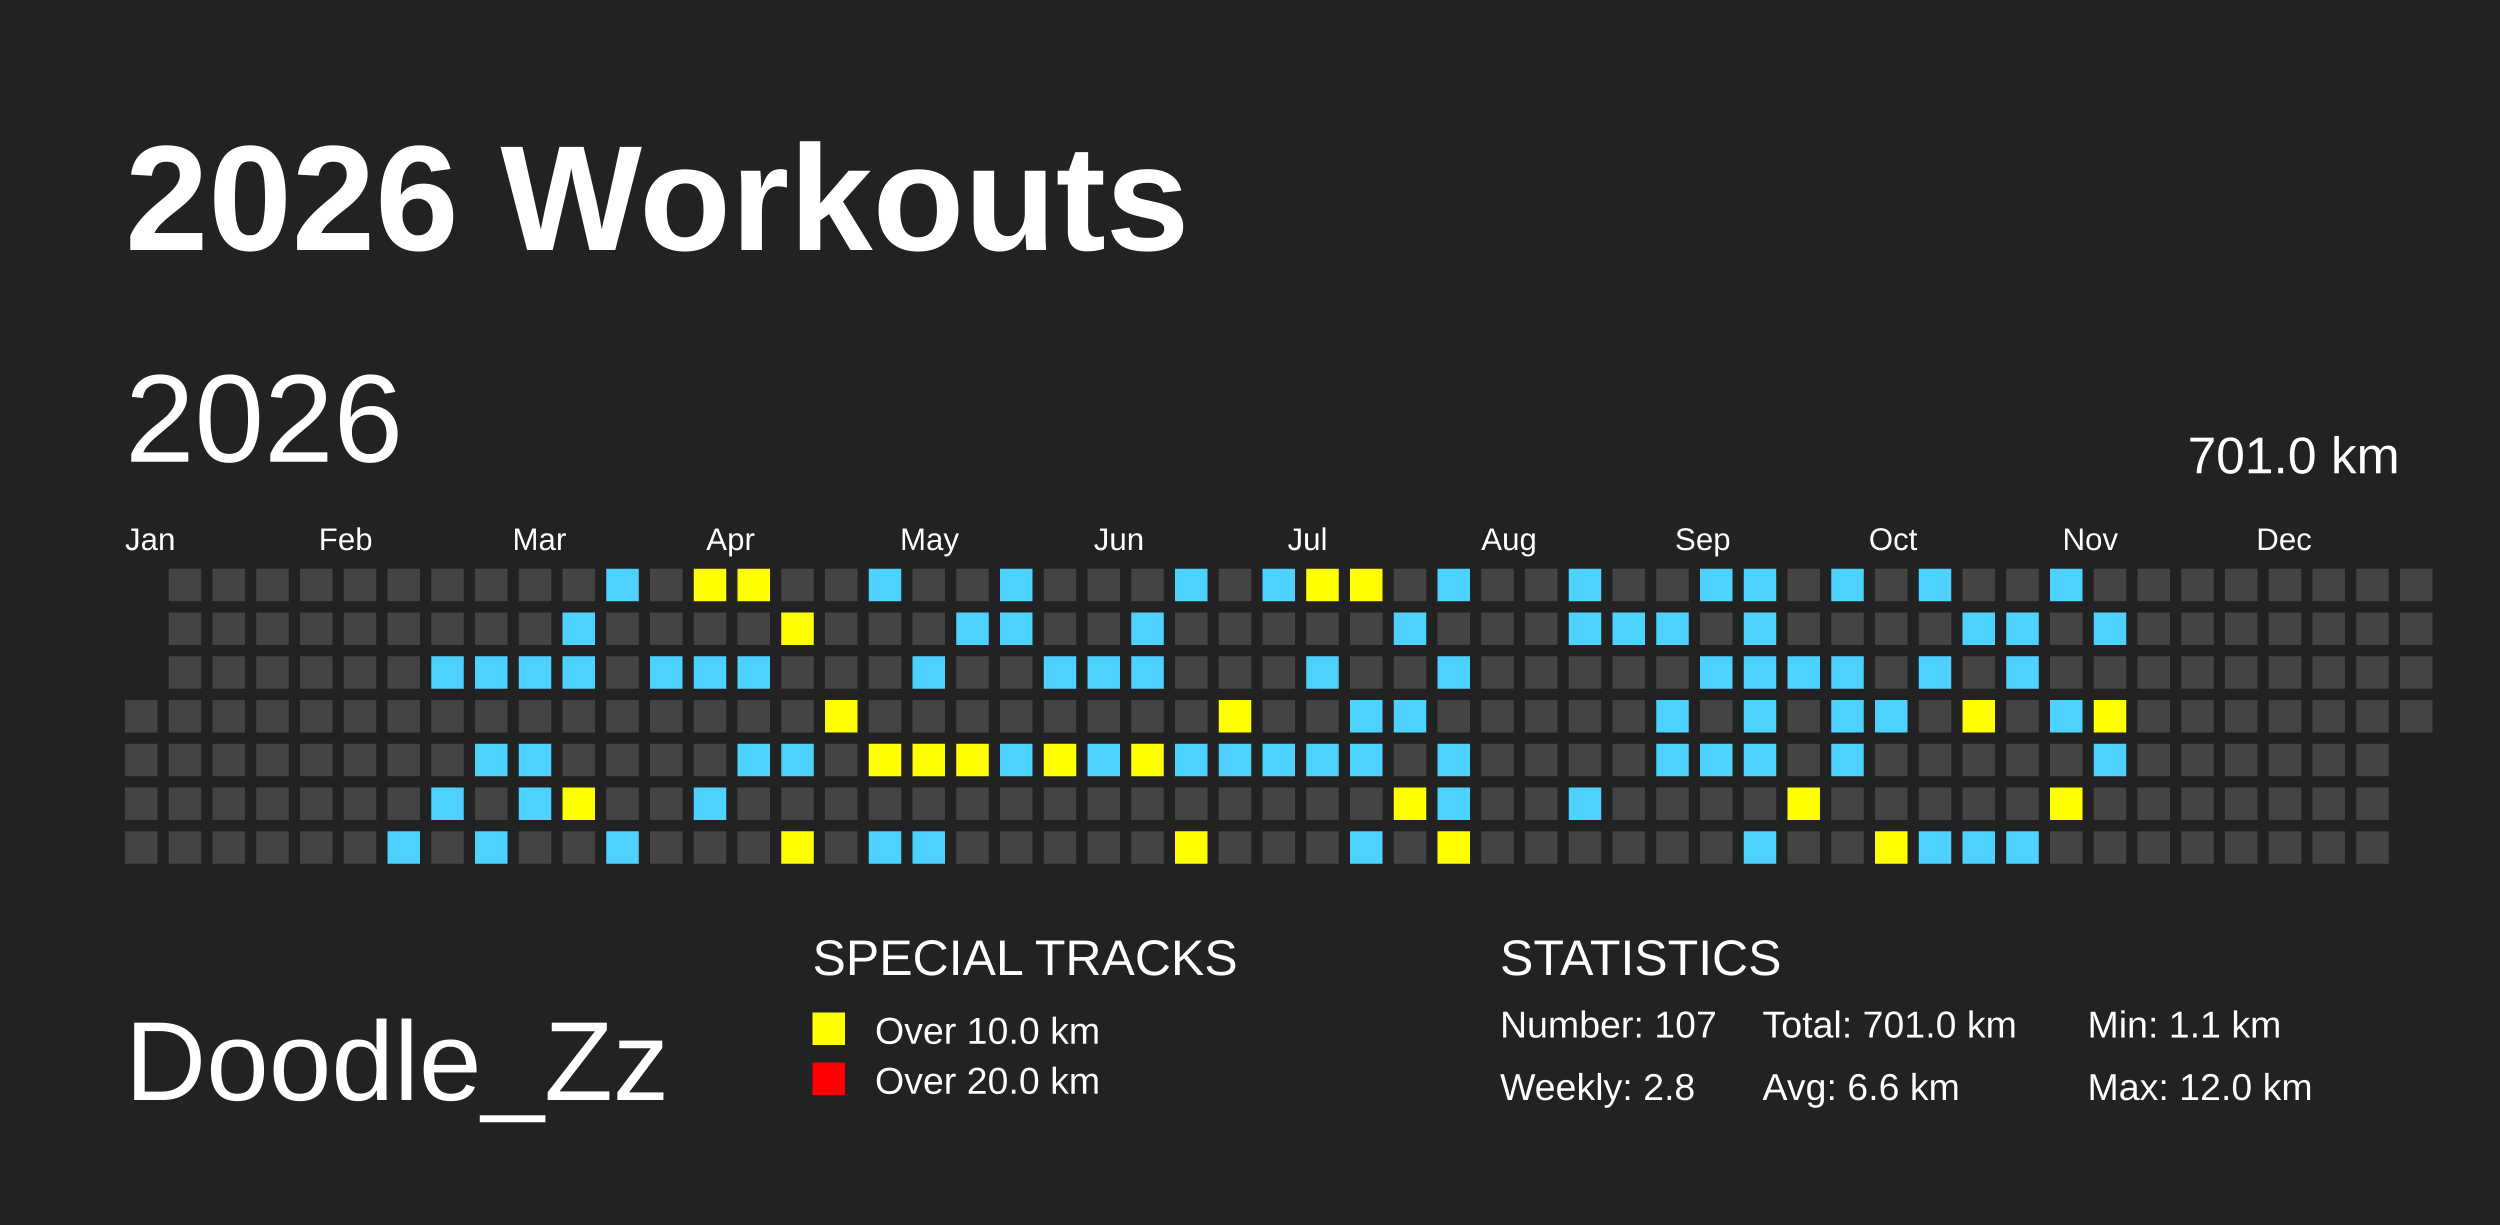
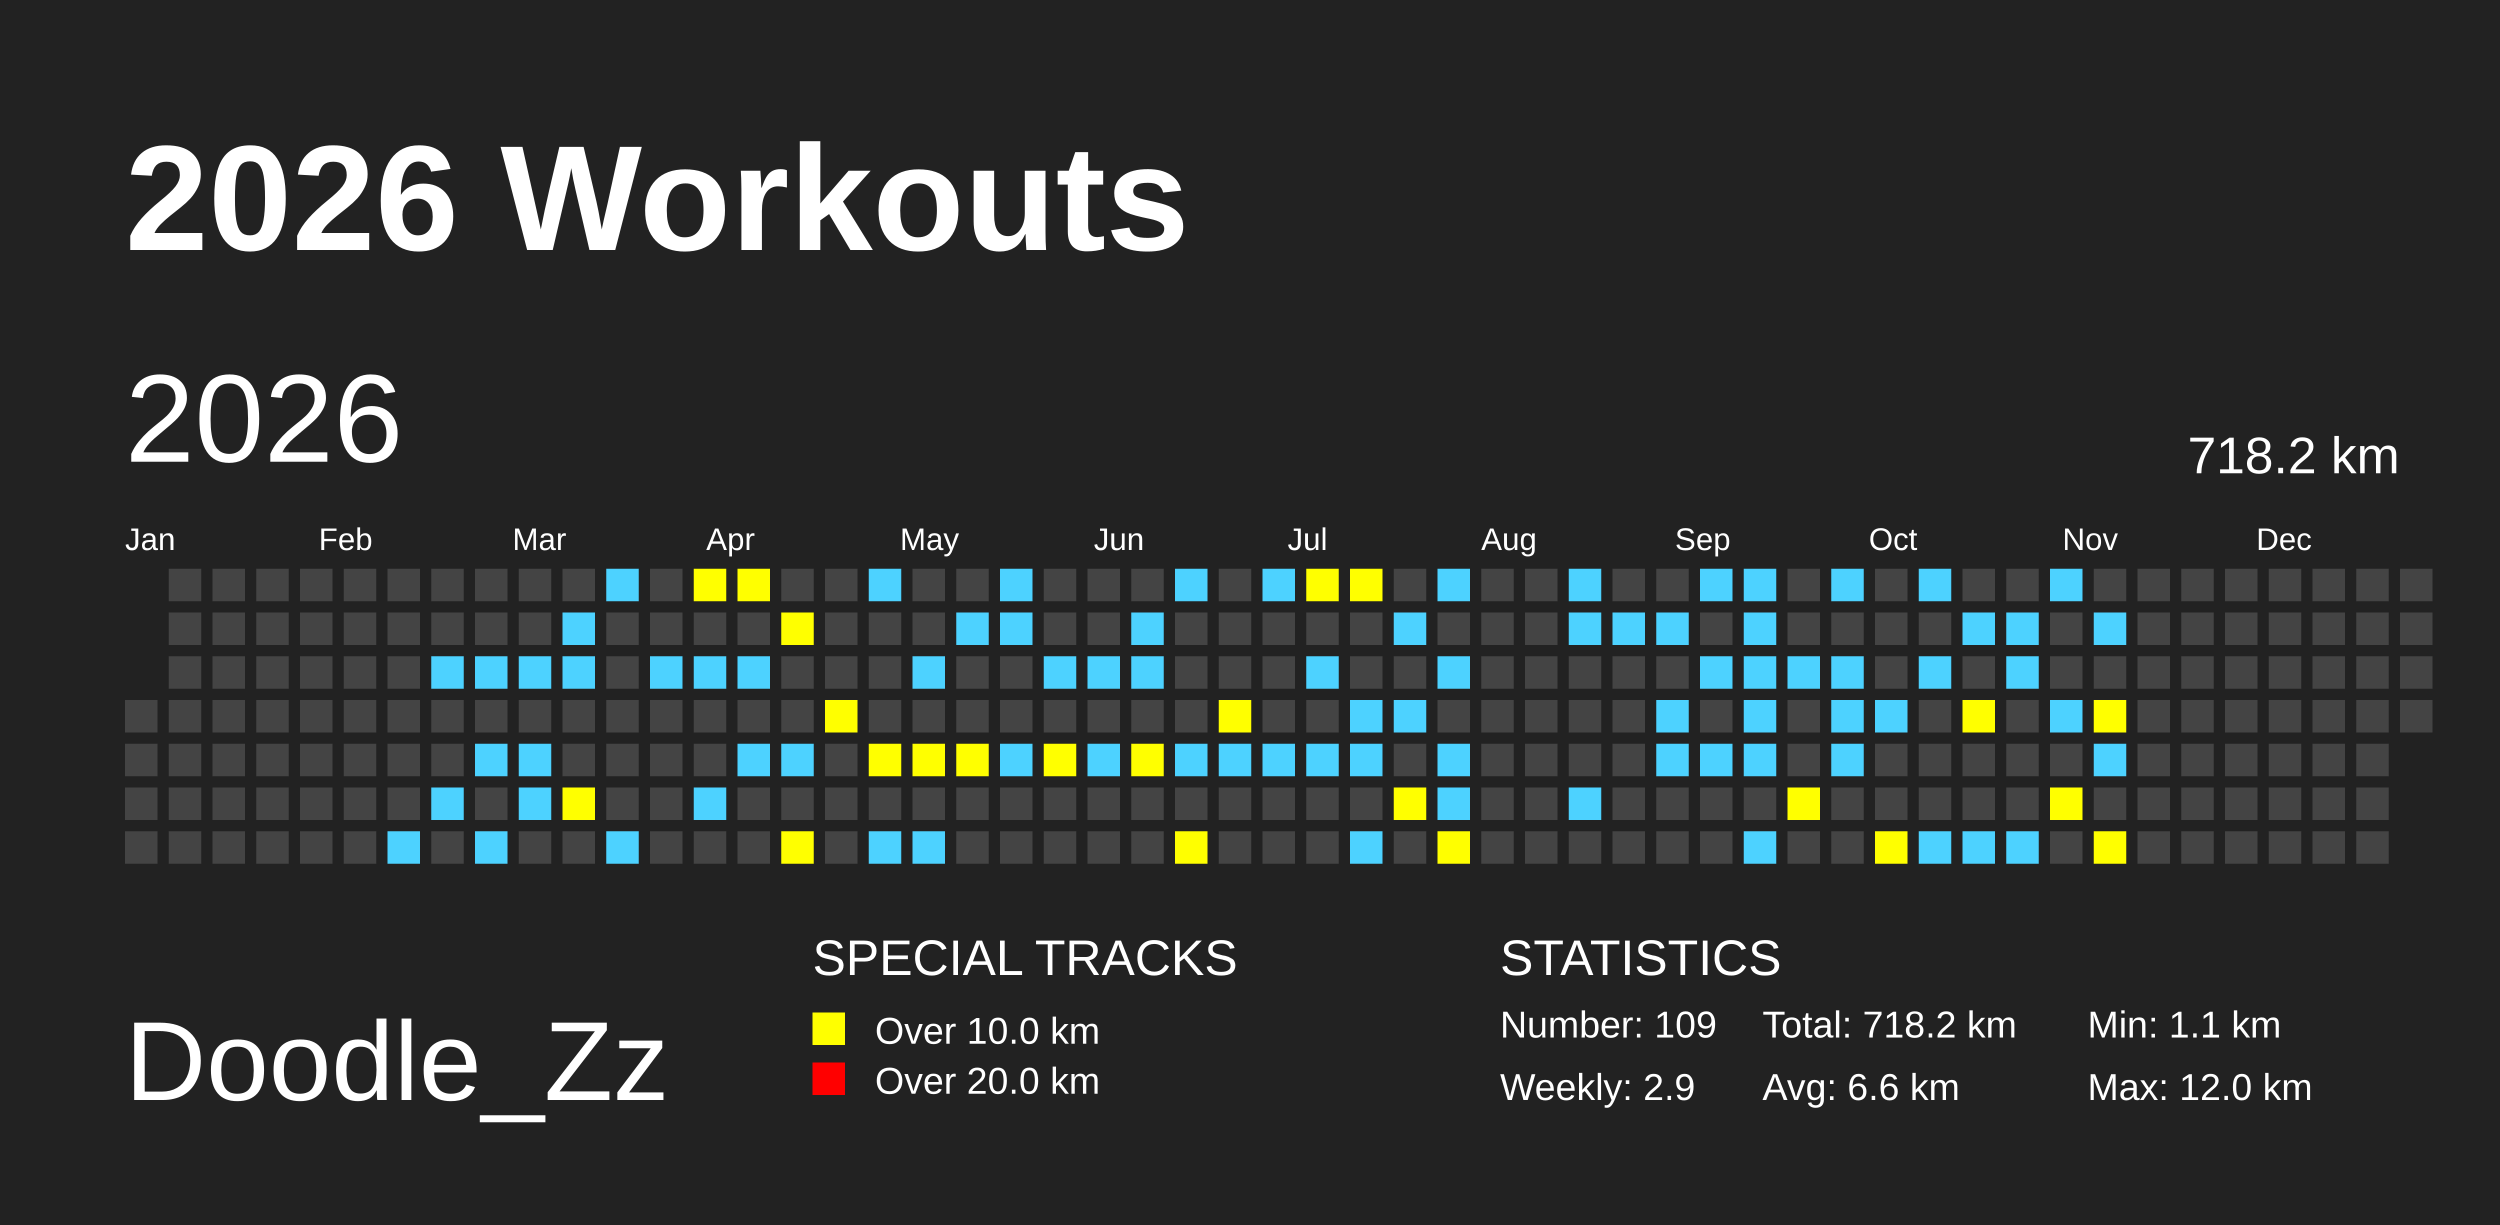
<svg xmlns="http://www.w3.org/2000/svg" baseProfile="full" height="98mm" version="1.1" viewBox="0,0,200,98" width="200mm">
  <defs>
    <pattern height="2" id="indoor-stripe" patternUnits="userSpaceOnUse" width="2">
      <line stroke="white" stroke-opacity="0.45" stroke-width="0.5" x1="0" x2="2" y1="2" y2="0" />
    </pattern>
  </defs>
  <rect fill="#222222" height="98" width="200" x="0" y="0" />
  <text fill="#FFFFFF" style="font-size:12px; font-family:Arial; font-weight:bold;" x="10" y="20">2026 Workouts</text>
  <text fill="#FFFFFF" style="font-size:9px; font-family:Arial" x="10" y="88">Doodle_Zz</text>
  <text fill="#FFFFFF" style="font-size:4px; font-family:Arial" x="65" y="78">SPECIAL TRACKS</text>
  <rect fill="yellow" height="2.6" width="2.6" x="65" y="81" />
  <text fill="#FFFFFF" style="font-size:3px; font-family:Arial" x="70" y="83.5">Over 10.0 km</text>
  <rect fill="red" height="2.6" width="2.6" x="65" y="85" />
  <text fill="#FFFFFF" style="font-size:3px; font-family:Arial" x="70" y="87.5">Over 20.0 km</text>
  <text fill="#FFFFFF" style="font-size:4px; font-family:Arial" x="120" y="78">STATISTICS</text>
-   <text fill="#FFFFFF" style="font-size:3px; font-family:Arial" x="120" y="83">Number: 107</text>
-   <text fill="#FFFFFF" style="font-size:3px; font-family:Arial" x="120" y="88">Weekly: 2.8</text>
-   <text fill="#FFFFFF" style="font-size:3px; font-family:Arial" x="141" y="83">Total: 701.0 km</text>
+   <text fill="#FFFFFF" style="font-size:3px; font-family:Arial" x="120" y="83">Number: 109</text>
+   <text fill="#FFFFFF" style="font-size:3px; font-family:Arial" x="120" y="88">Weekly: 2.9</text>
+   <text fill="#FFFFFF" style="font-size:3px; font-family:Arial" x="141" y="83">Total: 718.2 km</text>
  <text fill="#FFFFFF" style="font-size:3px; font-family:Arial" x="141" y="88">Avg: 6.6 km</text>
  <text fill="#FFFFFF" style="font-size:3px; font-family:Arial" x="167" y="83">Min: 1.1 km</text>
  <text fill="#FFFFFF" style="font-size:3px; font-family:Arial" x="167" y="88">Max: 12.0 km</text>
  <text dominant-baseline="hanging" fill="#FFFFFF" style="font-size:10.0px; font-family:Arial;" x="10" y="30">2026</text>
-   <text dominant-baseline="hanging" fill="#FFFFFF" style="font-size:4.125px; font-family:Arial;" x="175" y="35">701.0 km</text>
+   <text dominant-baseline="hanging" fill="#FFFFFF" style="font-size:4.125px; font-family:Arial;" x="175" y="35">718.2 km</text>
  <text fill="#FFFFFF" style="font-size:2.5px; font-family:Arial" x="10.0" y="44">Jan</text>
  <text fill="#FFFFFF" style="font-size:2.5px; font-family:Arial" x="25.5" y="44">Feb</text>
  <text fill="#FFFFFF" style="font-size:2.5px; font-family:Arial" x="41.0" y="44">Mar</text>
  <text fill="#FFFFFF" style="font-size:2.5px; font-family:Arial" x="56.5" y="44">Apr</text>
  <text fill="#FFFFFF" style="font-size:2.5px; font-family:Arial" x="72.0" y="44">May</text>
  <text fill="#FFFFFF" style="font-size:2.5px; font-family:Arial" x="87.5" y="44">Jun</text>
  <text fill="#FFFFFF" style="font-size:2.5px; font-family:Arial" x="103.0" y="44">Jul</text>
  <text fill="#FFFFFF" style="font-size:2.5px; font-family:Arial" x="118.5" y="44">Aug</text>
  <text fill="#FFFFFF" style="font-size:2.5px; font-family:Arial" x="134.0" y="44">Sep</text>
  <text fill="#FFFFFF" style="font-size:2.5px; font-family:Arial" x="149.5" y="44">Oct</text>
  <text fill="#FFFFFF" style="font-size:2.5px; font-family:Arial" x="165.0" y="44">Nov</text>
  <text fill="#FFFFFF" style="font-size:2.5px; font-family:Arial" x="180.5" y="44">Dec</text>
  <rect fill="#444444" height="2.6" width="2.6" x="10.0" y="56.0" />
  <rect fill="#444444" height="2.6" width="2.6" x="10.0" y="59.5" />
  <rect fill="#444444" height="2.6" width="2.6" x="10.0" y="63.0" />
  <rect fill="#444444" height="2.6" width="2.6" x="10.0" y="66.5" />
  <rect fill="#444444" height="2.6" width="2.6" x="13.5" y="45.5" />
  <rect fill="#444444" height="2.6" width="2.6" x="13.5" y="49.0" />
  <rect fill="#444444" height="2.6" width="2.6" x="13.5" y="52.5" />
  <rect fill="#444444" height="2.6" width="2.6" x="13.5" y="56.0" />
  <rect fill="#444444" height="2.6" width="2.6" x="13.5" y="59.5" />
  <rect fill="#444444" height="2.6" width="2.6" x="13.5" y="63.0" />
  <rect fill="#444444" height="2.6" width="2.6" x="13.5" y="66.5" />
  <rect fill="#444444" height="2.6" width="2.6" x="17.0" y="45.5" />
  <rect fill="#444444" height="2.6" width="2.6" x="17.0" y="49.0" />
  <rect fill="#444444" height="2.6" width="2.6" x="17.0" y="52.5" />
  <rect fill="#444444" height="2.6" width="2.6" x="17.0" y="56.0" />
  <rect fill="#444444" height="2.6" width="2.6" x="17.0" y="59.5" />
  <rect fill="#444444" height="2.6" width="2.6" x="17.0" y="63.0" />
  <rect fill="#444444" height="2.6" width="2.6" x="17.0" y="66.5" />
  <rect fill="#444444" height="2.6" width="2.6" x="20.5" y="45.5" />
  <rect fill="#444444" height="2.6" width="2.6" x="20.5" y="49.0" />
  <rect fill="#444444" height="2.6" width="2.6" x="20.5" y="52.5" />
  <rect fill="#444444" height="2.6" width="2.6" x="20.5" y="56.0" />
  <rect fill="#444444" height="2.6" width="2.6" x="20.5" y="59.5" />
  <rect fill="#444444" height="2.6" width="2.6" x="20.5" y="63.0" />
  <rect fill="#444444" height="2.6" width="2.6" x="20.5" y="66.5" />
  <rect fill="#444444" height="2.6" width="2.6" x="24.0" y="45.5" />
  <rect fill="#444444" height="2.6" width="2.6" x="24.0" y="49.0" />
  <rect fill="#444444" height="2.6" width="2.6" x="24.0" y="52.5" />
  <rect fill="#444444" height="2.6" width="2.6" x="24.0" y="56.0" />
  <rect fill="#444444" height="2.6" width="2.6" x="24.0" y="59.5" />
  <rect fill="#444444" height="2.6" width="2.6" x="24.0" y="63.0" />
  <rect fill="#444444" height="2.6" width="2.6" x="24.0" y="66.5" />
  <rect fill="#444444" height="2.6" width="2.6" x="27.5" y="45.5" />
  <rect fill="#444444" height="2.6" width="2.6" x="27.5" y="49.0" />
  <rect fill="#444444" height="2.6" width="2.6" x="27.5" y="52.5" />
  <rect fill="#444444" height="2.6" width="2.6" x="27.5" y="56.0" />
  <rect fill="#444444" height="2.6" width="2.6" x="27.5" y="59.5" />
  <rect fill="#444444" height="2.6" width="2.6" x="27.5" y="63.0" />
  <rect fill="#444444" height="2.6" width="2.6" x="27.5" y="66.5" />
  <rect fill="#444444" height="2.6" width="2.6" x="31.0" y="45.5" />
  <rect fill="#444444" height="2.6" width="2.6" x="31.0" y="49.0" />
  <rect fill="#444444" height="2.6" width="2.6" x="31.0" y="52.5" />
  <rect fill="#444444" height="2.6" width="2.6" x="31.0" y="56.0" />
  <rect fill="#444444" height="2.6" width="2.6" x="31.0" y="59.5" />
  <rect fill="#444444" height="2.6" width="2.6" x="31.0" y="63.0" />
  <rect fill="#4DD2FF" height="2.6" width="2.6" x="31.0" y="66.5" />
  <rect fill="#444444" height="2.6" width="2.6" x="34.5" y="45.5" />
  <rect fill="#444444" height="2.6" width="2.6" x="34.5" y="49.0" />
  <rect fill="#4DD2FF" height="2.6" width="2.6" x="34.5" y="52.5" />
  <rect fill="#444444" height="2.6" width="2.6" x="34.5" y="56.0" />
  <rect fill="#444444" height="2.6" width="2.6" x="34.5" y="59.5" />
  <rect fill="#4DD2FF" height="2.6" width="2.6" x="34.5" y="63.0" />
  <rect fill="#444444" height="2.6" width="2.6" x="34.5" y="66.5" />
  <rect fill="#444444" height="2.6" width="2.6" x="38.0" y="45.5" />
  <rect fill="#444444" height="2.6" width="2.6" x="38.0" y="49.0" />
  <rect fill="#4DD2FF" height="2.6" width="2.6" x="38.0" y="52.5" />
  <rect fill="#444444" height="2.6" width="2.6" x="38.0" y="56.0" />
  <rect fill="#4DD2FF" height="2.6" width="2.6" x="38.0" y="59.5" />
  <rect fill="#444444" height="2.6" width="2.6" x="38.0" y="63.0" />
  <rect fill="#4DD2FF" height="2.6" width="2.6" x="38.0" y="66.5" />
  <rect fill="#444444" height="2.6" width="2.6" x="41.5" y="45.5" />
  <rect fill="#444444" height="2.6" width="2.6" x="41.5" y="49.0" />
  <rect fill="#4DD2FF" height="2.6" width="2.6" x="41.5" y="52.5" />
  <rect fill="#444444" height="2.6" width="2.6" x="41.5" y="56.0" />
  <rect fill="#4DD2FF" height="2.6" width="2.6" x="41.5" y="59.5" />
  <rect fill="#4DD2FF" height="2.6" width="2.6" x="41.5" y="63.0" />
  <rect fill="#444444" height="2.6" width="2.6" x="41.5" y="66.5" />
  <rect fill="#444444" height="2.6" width="2.6" x="45.0" y="45.5" />
  <rect fill="#4DD2FF" height="2.6" width="2.6" x="45.0" y="49.0" />
  <rect fill="#4DD2FF" height="2.6" width="2.6" x="45.0" y="52.5" />
  <rect fill="#444444" height="2.6" width="2.6" x="45.0" y="56.0" />
  <rect fill="#444444" height="2.6" width="2.6" x="45.0" y="59.5" />
  <rect fill="yellow" height="2.6" width="2.6" x="45.0" y="63.0" />
  <rect fill="#444444" height="2.6" width="2.6" x="45.0" y="66.5" />
  <rect fill="#4DD2FF" height="2.6" width="2.6" x="48.5" y="45.5" />
  <rect fill="#444444" height="2.6" width="2.6" x="48.5" y="49.0" />
  <rect fill="#444444" height="2.6" width="2.6" x="48.5" y="52.5" />
  <rect fill="#444444" height="2.6" width="2.6" x="48.5" y="56.0" />
  <rect fill="#444444" height="2.6" width="2.6" x="48.5" y="59.5" />
  <rect fill="#444444" height="2.6" width="2.6" x="48.5" y="63.0" />
  <rect fill="#4DD2FF" height="2.6" width="2.6" x="48.5" y="66.5" />
  <rect fill="#444444" height="2.6" width="2.6" x="52.0" y="45.5" />
  <rect fill="#444444" height="2.6" width="2.6" x="52.0" y="49.0" />
  <rect fill="#4DD2FF" height="2.6" width="2.6" x="52.0" y="52.5" />
  <rect fill="#444444" height="2.6" width="2.6" x="52.0" y="56.0" />
  <rect fill="#444444" height="2.6" width="2.6" x="52.0" y="59.5" />
  <rect fill="#444444" height="2.6" width="2.6" x="52.0" y="63.0" />
  <rect fill="#444444" height="2.6" width="2.6" x="52.0" y="66.5" />
  <rect fill="yellow" height="2.6" width="2.6" x="55.5" y="45.5" />
  <rect fill="#444444" height="2.6" width="2.6" x="55.5" y="49.0" />
  <rect fill="#4DD2FF" height="2.6" width="2.6" x="55.5" y="52.5" />
  <rect fill="#444444" height="2.6" width="2.6" x="55.5" y="56.0" />
  <rect fill="#444444" height="2.6" width="2.6" x="55.5" y="59.5" />
  <rect fill="#4DD2FF" height="2.6" width="2.6" x="55.5" y="63.0" />
  <rect fill="#444444" height="2.6" width="2.6" x="55.5" y="66.5" />
  <rect fill="yellow" height="2.6" width="2.6" x="59.0" y="45.5" />
  <rect fill="#444444" height="2.6" width="2.6" x="59.0" y="49.0" />
  <rect fill="#4DD2FF" height="2.6" width="2.6" x="59.0" y="52.5" />
  <rect fill="#444444" height="2.6" width="2.6" x="59.0" y="56.0" />
  <rect fill="#4DD2FF" height="2.6" width="2.6" x="59.0" y="59.5" />
  <rect fill="#444444" height="2.6" width="2.6" x="59.0" y="63.0" />
  <rect fill="#444444" height="2.6" width="2.6" x="59.0" y="66.5" />
  <rect fill="#444444" height="2.6" width="2.6" x="62.5" y="45.5" />
  <rect fill="yellow" height="2.6" width="2.6" x="62.5" y="49.0" />
  <rect fill="#444444" height="2.6" width="2.6" x="62.5" y="52.5" />
  <rect fill="#444444" height="2.6" width="2.6" x="62.5" y="56.0" />
  <rect fill="#4DD2FF" height="2.6" width="2.6" x="62.5" y="59.5" />
  <rect fill="#444444" height="2.6" width="2.6" x="62.5" y="63.0" />
  <rect fill="yellow" height="2.6" width="2.6" x="62.5" y="66.5" />
  <rect fill="#444444" height="2.6" width="2.6" x="66.0" y="45.5" />
  <rect fill="#444444" height="2.6" width="2.6" x="66.0" y="49.0" />
  <rect fill="#444444" height="2.6" width="2.6" x="66.0" y="52.5" />
  <rect fill="yellow" height="2.6" width="2.6" x="66.0" y="56.0" />
  <rect fill="#444444" height="2.6" width="2.6" x="66.0" y="59.5" />
  <rect fill="#444444" height="2.6" width="2.6" x="66.0" y="63.0" />
  <rect fill="#444444" height="2.6" width="2.6" x="66.0" y="66.5" />
  <rect fill="#4DD2FF" height="2.6" width="2.6" x="69.5" y="45.5" />
  <rect fill="#444444" height="2.6" width="2.6" x="69.5" y="49.0" />
  <rect fill="#444444" height="2.6" width="2.6" x="69.5" y="52.5" />
  <rect fill="#444444" height="2.6" width="2.6" x="69.5" y="56.0" />
  <rect fill="yellow" height="2.6" width="2.6" x="69.5" y="59.5" />
  <rect fill="#444444" height="2.6" width="2.6" x="69.5" y="63.0" />
  <rect fill="#4DD2FF" height="2.6" width="2.6" x="69.5" y="66.5" />
  <rect fill="#444444" height="2.6" width="2.6" x="73.0" y="45.5" />
  <rect fill="#444444" height="2.6" width="2.6" x="73.0" y="49.0" />
  <rect fill="#4DD2FF" height="2.6" width="2.6" x="73.0" y="52.5" />
  <rect fill="#444444" height="2.6" width="2.6" x="73.0" y="56.0" />
  <rect fill="yellow" height="2.6" width="2.6" x="73.0" y="59.5" />
  <rect fill="#444444" height="2.6" width="2.6" x="73.0" y="63.0" />
  <rect fill="#4DD2FF" height="2.6" width="2.6" x="73.0" y="66.5" />
  <rect fill="#444444" height="2.6" width="2.6" x="76.5" y="45.5" />
  <rect fill="#4DD2FF" height="2.6" width="2.6" x="76.5" y="49.0" />
  <rect fill="#444444" height="2.6" width="2.6" x="76.5" y="52.5" />
  <rect fill="#444444" height="2.6" width="2.6" x="76.5" y="56.0" />
  <rect fill="yellow" height="2.6" width="2.6" x="76.5" y="59.5" />
  <rect fill="#444444" height="2.6" width="2.6" x="76.5" y="63.0" />
  <rect fill="#444444" height="2.6" width="2.6" x="76.5" y="66.5" />
  <rect fill="#4DD2FF" height="2.6" width="2.6" x="80.0" y="45.5" />
  <rect fill="#4DD2FF" height="2.6" width="2.6" x="80.0" y="49.0" />
  <rect fill="#444444" height="2.6" width="2.6" x="80.0" y="52.5" />
  <rect fill="#444444" height="2.6" width="2.6" x="80.0" y="56.0" />
  <rect fill="#4DD2FF" height="2.6" width="2.6" x="80.0" y="59.5" />
  <rect fill="#444444" height="2.6" width="2.6" x="80.0" y="63.0" />
  <rect fill="#444444" height="2.6" width="2.6" x="80.0" y="66.5" />
  <rect fill="#444444" height="2.6" width="2.6" x="83.5" y="45.5" />
  <rect fill="#444444" height="2.6" width="2.6" x="83.5" y="49.0" />
  <rect fill="#4DD2FF" height="2.6" width="2.6" x="83.5" y="52.5" />
  <rect fill="#444444" height="2.6" width="2.6" x="83.5" y="56.0" />
  <rect fill="yellow" height="2.6" width="2.6" x="83.5" y="59.5" />
  <rect fill="#444444" height="2.6" width="2.6" x="83.5" y="63.0" />
  <rect fill="#444444" height="2.6" width="2.6" x="83.5" y="66.5" />
  <rect fill="#444444" height="2.6" width="2.6" x="87.0" y="45.5" />
  <rect fill="#444444" height="2.6" width="2.6" x="87.0" y="49.0" />
  <rect fill="#4DD2FF" height="2.6" width="2.6" x="87.0" y="52.5" />
  <rect fill="#444444" height="2.6" width="2.6" x="87.0" y="56.0" />
  <rect fill="#4DD2FF" height="2.6" width="2.6" x="87.0" y="59.5" />
  <rect fill="#444444" height="2.6" width="2.6" x="87.0" y="63.0" />
  <rect fill="#444444" height="2.6" width="2.6" x="87.0" y="66.5" />
  <rect fill="#444444" height="2.6" width="2.6" x="90.5" y="45.5" />
  <rect fill="#4DD2FF" height="2.6" width="2.6" x="90.5" y="49.0" />
  <rect fill="#4DD2FF" height="2.6" width="2.6" x="90.5" y="52.5" />
  <rect fill="#444444" height="2.6" width="2.6" x="90.5" y="56.0" />
  <rect fill="yellow" height="2.6" width="2.6" x="90.5" y="59.5" />
  <rect fill="#444444" height="2.6" width="2.6" x="90.5" y="63.0" />
  <rect fill="#444444" height="2.6" width="2.6" x="90.5" y="66.5" />
  <rect fill="#4DD2FF" height="2.6" width="2.6" x="94.0" y="45.5" />
  <rect fill="#444444" height="2.6" width="2.6" x="94.0" y="49.0" />
  <rect fill="#444444" height="2.6" width="2.6" x="94.0" y="52.5" />
  <rect fill="#444444" height="2.6" width="2.6" x="94.0" y="56.0" />
  <rect fill="#4DD2FF" height="2.6" width="2.6" x="94.0" y="59.5" />
  <rect fill="#444444" height="2.6" width="2.6" x="94.0" y="63.0" />
  <rect fill="yellow" height="2.6" width="2.6" x="94.0" y="66.5" />
  <rect fill="#444444" height="2.6" width="2.6" x="97.5" y="45.5" />
  <rect fill="#444444" height="2.6" width="2.6" x="97.5" y="49.0" />
  <rect fill="#444444" height="2.6" width="2.6" x="97.5" y="52.5" />
  <rect fill="yellow" height="2.6" width="2.6" x="97.5" y="56.0" />
  <rect fill="#4DD2FF" height="2.6" width="2.6" x="97.5" y="59.5" />
  <rect fill="#444444" height="2.6" width="2.6" x="97.5" y="63.0" />
  <rect fill="#444444" height="2.6" width="2.6" x="97.5" y="66.5" />
  <rect fill="#4DD2FF" height="2.6" width="2.6" x="101.0" y="45.5" />
  <rect fill="#444444" height="2.6" width="2.6" x="101.0" y="49.0" />
  <rect fill="#444444" height="2.6" width="2.6" x="101.0" y="52.5" />
  <rect fill="#444444" height="2.6" width="2.6" x="101.0" y="56.0" />
  <rect fill="#4DD2FF" height="2.6" width="2.6" x="101.0" y="59.5" />
  <rect fill="#444444" height="2.6" width="2.6" x="101.0" y="63.0" />
  <rect fill="#444444" height="2.6" width="2.6" x="101.0" y="66.5" />
  <rect fill="yellow" height="2.6" width="2.6" x="104.5" y="45.5" />
  <rect fill="#444444" height="2.6" width="2.6" x="104.5" y="49.0" />
  <rect fill="#4DD2FF" height="2.6" width="2.6" x="104.5" y="52.5" />
  <rect fill="#444444" height="2.6" width="2.6" x="104.5" y="56.0" />
  <rect fill="#4DD2FF" height="2.6" width="2.6" x="104.5" y="59.5" />
  <rect fill="#444444" height="2.6" width="2.6" x="104.5" y="63.0" />
  <rect fill="#444444" height="2.6" width="2.6" x="104.5" y="66.5" />
  <rect fill="yellow" height="2.6" width="2.6" x="108.0" y="45.5" />
  <rect fill="#444444" height="2.6" width="2.6" x="108.0" y="49.0" />
  <rect fill="#444444" height="2.6" width="2.6" x="108.0" y="52.5" />
  <rect fill="#4DD2FF" height="2.6" width="2.6" x="108.0" y="56.0" />
  <rect fill="#4DD2FF" height="2.6" width="2.6" x="108.0" y="59.5" />
  <rect fill="#444444" height="2.6" width="2.6" x="108.0" y="63.0" />
  <rect fill="#4DD2FF" height="2.6" width="2.6" x="108.0" y="66.5" />
  <rect fill="#444444" height="2.6" width="2.6" x="111.5" y="45.5" />
  <rect fill="#4DD2FF" height="2.6" width="2.6" x="111.5" y="49.0" />
  <rect fill="#444444" height="2.6" width="2.6" x="111.5" y="52.5" />
  <rect fill="#4DD2FF" height="2.6" width="2.6" x="111.5" y="56.0" />
  <rect fill="#444444" height="2.6" width="2.6" x="111.5" y="59.5" />
  <rect fill="yellow" height="2.6" width="2.6" x="111.5" y="63.0" />
  <rect fill="#444444" height="2.6" width="2.6" x="111.5" y="66.5" />
  <rect fill="#4DD2FF" height="2.6" width="2.6" x="115.0" y="45.5" />
  <rect fill="#444444" height="2.6" width="2.6" x="115.0" y="49.0" />
  <rect fill="#4DD2FF" height="2.6" width="2.6" x="115.0" y="52.5" />
  <rect fill="#444444" height="2.6" width="2.6" x="115.0" y="56.0" />
  <rect fill="#4DD2FF" height="2.6" width="2.6" x="115.0" y="59.5" />
  <rect fill="#4DD2FF" height="2.6" width="2.6" x="115.0" y="63.0" />
  <rect fill="yellow" height="2.6" width="2.6" x="115.0" y="66.5" />
  <rect fill="#444444" height="2.6" width="2.6" x="118.5" y="45.5" />
  <rect fill="#444444" height="2.6" width="2.6" x="118.5" y="49.0" />
  <rect fill="#444444" height="2.6" width="2.6" x="118.5" y="52.5" />
  <rect fill="#444444" height="2.6" width="2.6" x="118.5" y="56.0" />
  <rect fill="#444444" height="2.6" width="2.6" x="118.5" y="59.5" />
  <rect fill="#444444" height="2.6" width="2.6" x="118.5" y="63.0" />
  <rect fill="#444444" height="2.6" width="2.6" x="118.5" y="66.5" />
  <rect fill="#444444" height="2.6" width="2.6" x="122.0" y="45.5" />
  <rect fill="#444444" height="2.6" width="2.6" x="122.0" y="49.0" />
  <rect fill="#444444" height="2.6" width="2.6" x="122.0" y="52.5" />
  <rect fill="#444444" height="2.6" width="2.6" x="122.0" y="56.0" />
  <rect fill="#444444" height="2.6" width="2.6" x="122.0" y="59.5" />
  <rect fill="#444444" height="2.6" width="2.6" x="122.0" y="63.0" />
  <rect fill="#444444" height="2.6" width="2.6" x="122.0" y="66.5" />
  <rect fill="#4DD2FF" height="2.6" width="2.6" x="125.5" y="45.5" />
  <rect fill="#4DD2FF" height="2.6" width="2.6" x="125.5" y="49.0" />
  <rect fill="#444444" height="2.6" width="2.6" x="125.5" y="52.5" />
  <rect fill="#444444" height="2.6" width="2.6" x="125.5" y="56.0" />
  <rect fill="#444444" height="2.6" width="2.6" x="125.5" y="59.5" />
  <rect fill="#4DD2FF" height="2.6" width="2.6" x="125.5" y="63.0" />
  <rect fill="#444444" height="2.6" width="2.6" x="125.5" y="66.5" />
  <rect fill="#444444" height="2.6" width="2.6" x="129.0" y="45.5" />
  <rect fill="#4DD2FF" height="2.6" width="2.6" x="129.0" y="49.0" />
  <rect fill="#444444" height="2.6" width="2.6" x="129.0" y="52.5" />
  <rect fill="#444444" height="2.6" width="2.6" x="129.0" y="56.0" />
  <rect fill="#444444" height="2.6" width="2.6" x="129.0" y="59.5" />
  <rect fill="#444444" height="2.6" width="2.6" x="129.0" y="63.0" />
  <rect fill="#444444" height="2.6" width="2.6" x="129.0" y="66.5" />
  <rect fill="#444444" height="2.6" width="2.6" x="132.5" y="45.5" />
  <rect fill="#4DD2FF" height="2.6" width="2.6" x="132.5" y="49.0" />
  <rect fill="#444444" height="2.6" width="2.6" x="132.5" y="52.5" />
  <rect fill="#4DD2FF" height="2.6" width="2.6" x="132.5" y="56.0" />
  <rect fill="#4DD2FF" height="2.6" width="2.6" x="132.5" y="59.5" />
  <rect fill="#444444" height="2.6" width="2.6" x="132.5" y="63.0" />
  <rect fill="#444444" height="2.6" width="2.6" x="132.5" y="66.5" />
  <rect fill="#4DD2FF" height="2.6" width="2.6" x="136.0" y="45.5" />
  <rect fill="#444444" height="2.6" width="2.6" x="136.0" y="49.0" />
  <rect fill="#4DD2FF" height="2.6" width="2.6" x="136.0" y="52.5" />
  <rect fill="#444444" height="2.6" width="2.6" x="136.0" y="56.0" />
  <rect fill="#4DD2FF" height="2.6" width="2.6" x="136.0" y="59.5" />
  <rect fill="#444444" height="2.6" width="2.6" x="136.0" y="63.0" />
  <rect fill="#444444" height="2.6" width="2.6" x="136.0" y="66.5" />
  <rect fill="#4DD2FF" height="2.6" width="2.6" x="139.5" y="45.5" />
  <rect fill="#4DD2FF" height="2.6" width="2.6" x="139.5" y="49.0" />
  <rect fill="#4DD2FF" height="2.6" width="2.6" x="139.5" y="52.5" />
  <rect fill="#4DD2FF" height="2.6" width="2.6" x="139.5" y="56.0" />
  <rect fill="#4DD2FF" height="2.6" width="2.6" x="139.5" y="59.5" />
  <rect fill="#444444" height="2.6" width="2.6" x="139.5" y="63.0" />
  <rect fill="#4DD2FF" height="2.6" width="2.6" x="139.5" y="66.5" />
  <rect fill="#444444" height="2.6" width="2.6" x="143.0" y="45.5" />
  <rect fill="#444444" height="2.6" width="2.6" x="143.0" y="49.0" />
  <rect fill="#4DD2FF" height="2.6" width="2.6" x="143.0" y="52.5" />
  <rect fill="#444444" height="2.6" width="2.6" x="143.0" y="56.0" />
  <rect fill="#444444" height="2.6" width="2.6" x="143.0" y="59.5" />
  <rect fill="yellow" height="2.6" width="2.6" x="143.0" y="63.0" />
  <rect fill="#444444" height="2.6" width="2.6" x="143.0" y="66.5" />
  <rect fill="#4DD2FF" height="2.6" width="2.6" x="146.5" y="45.5" />
  <rect fill="#444444" height="2.6" width="2.6" x="146.5" y="49.0" />
  <rect fill="#4DD2FF" height="2.6" width="2.6" x="146.5" y="52.5" />
  <rect fill="#4DD2FF" height="2.6" width="2.6" x="146.5" y="56.0" />
  <rect fill="#4DD2FF" height="2.6" width="2.6" x="146.5" y="59.5" />
  <rect fill="#444444" height="2.6" width="2.6" x="146.5" y="63.0" />
  <rect fill="#444444" height="2.6" width="2.6" x="146.5" y="66.5" />
  <rect fill="#444444" height="2.6" width="2.6" x="150.0" y="45.5" />
  <rect fill="#444444" height="2.6" width="2.6" x="150.0" y="49.0" />
  <rect fill="#444444" height="2.6" width="2.6" x="150.0" y="52.5" />
  <rect fill="#4DD2FF" height="2.6" width="2.6" x="150.0" y="56.0" />
  <rect fill="#444444" height="2.6" width="2.6" x="150.0" y="59.5" />
  <rect fill="#444444" height="2.6" width="2.6" x="150.0" y="63.0" />
  <rect fill="yellow" height="2.6" width="2.6" x="150.0" y="66.5" />
  <rect fill="#4DD2FF" height="2.6" width="2.6" x="153.5" y="45.5" />
  <rect fill="#444444" height="2.6" width="2.6" x="153.5" y="49.0" />
  <rect fill="#4DD2FF" height="2.6" width="2.6" x="153.5" y="52.5" />
  <rect fill="#444444" height="2.6" width="2.6" x="153.5" y="56.0" />
  <rect fill="#444444" height="2.6" width="2.6" x="153.5" y="59.5" />
  <rect fill="#444444" height="2.6" width="2.6" x="153.5" y="63.0" />
  <rect fill="#4DD2FF" height="2.6" width="2.6" x="153.5" y="66.5" />
  <rect fill="#444444" height="2.6" width="2.6" x="157.0" y="45.5" />
  <rect fill="#4DD2FF" height="2.6" width="2.6" x="157.0" y="49.0" />
  <rect fill="#444444" height="2.6" width="2.6" x="157.0" y="52.5" />
  <rect fill="yellow" height="2.6" width="2.6" x="157.0" y="56.0" />
  <rect fill="#444444" height="2.6" width="2.6" x="157.0" y="59.5" />
  <rect fill="#444444" height="2.6" width="2.6" x="157.0" y="63.0" />
  <rect fill="#4DD2FF" height="2.6" width="2.6" x="157.0" y="66.5" />
  <rect fill="#444444" height="2.6" width="2.6" x="160.5" y="45.5" />
  <rect fill="#4DD2FF" height="2.6" width="2.6" x="160.5" y="49.0" />
  <rect fill="#4DD2FF" height="2.6" width="2.6" x="160.5" y="52.5" />
  <rect fill="#444444" height="2.6" width="2.6" x="160.5" y="56.0" />
  <rect fill="#444444" height="2.6" width="2.6" x="160.5" y="59.5" />
  <rect fill="#444444" height="2.6" width="2.6" x="160.5" y="63.0" />
  <rect fill="#4DD2FF" height="2.6" width="2.6" x="160.5" y="66.5" />
  <rect fill="#4DD2FF" height="2.6" width="2.6" x="164.0" y="45.5" />
  <rect fill="#444444" height="2.6" width="2.6" x="164.0" y="49.0" />
  <rect fill="#444444" height="2.6" width="2.6" x="164.0" y="52.5" />
  <rect fill="#4DD2FF" height="2.6" width="2.6" x="164.0" y="56.0" />
  <rect fill="#444444" height="2.6" width="2.6" x="164.0" y="59.5" />
  <rect fill="yellow" height="2.6" width="2.6" x="164.0" y="63.0" />
  <rect fill="#444444" height="2.6" width="2.6" x="164.0" y="66.5" />
  <rect fill="#444444" height="2.6" width="2.6" x="167.5" y="45.5" />
  <rect fill="#4DD2FF" height="2.6" width="2.6" x="167.5" y="49.0" />
  <rect fill="#444444" height="2.6" width="2.6" x="167.5" y="52.5" />
  <rect fill="yellow" height="2.6" width="2.6" x="167.5" y="56.0" />
  <rect fill="#4DD2FF" height="2.6" width="2.6" x="167.5" y="59.5" />
  <rect fill="#444444" height="2.6" width="2.6" x="167.5" y="63.0" />
-   <rect fill="#444444" height="2.6" width="2.6" x="167.5" y="66.5" />
+   <rect fill="yellow" height="2.6" width="2.6" x="167.5" y="66.5" />
  <rect fill="#444444" height="2.6" width="2.6" x="171.0" y="45.5" />
  <rect fill="#444444" height="2.6" width="2.6" x="171.0" y="49.0" />
  <rect fill="#444444" height="2.6" width="2.6" x="171.0" y="52.5" />
  <rect fill="#444444" height="2.6" width="2.6" x="171.0" y="56.0" />
  <rect fill="#444444" height="2.6" width="2.6" x="171.0" y="59.5" />
  <rect fill="#444444" height="2.6" width="2.6" x="171.0" y="63.0" />
  <rect fill="#444444" height="2.6" width="2.6" x="171.0" y="66.5" />
  <rect fill="#444444" height="2.6" width="2.6" x="174.5" y="45.5" />
  <rect fill="#444444" height="2.6" width="2.6" x="174.5" y="49.0" />
  <rect fill="#444444" height="2.6" width="2.6" x="174.5" y="52.5" />
  <rect fill="#444444" height="2.6" width="2.6" x="174.5" y="56.0" />
  <rect fill="#444444" height="2.6" width="2.6" x="174.5" y="59.5" />
  <rect fill="#444444" height="2.6" width="2.6" x="174.5" y="63.0" />
  <rect fill="#444444" height="2.6" width="2.6" x="174.5" y="66.5" />
  <rect fill="#444444" height="2.6" width="2.6" x="178.0" y="45.5" />
  <rect fill="#444444" height="2.6" width="2.6" x="178.0" y="49.0" />
  <rect fill="#444444" height="2.6" width="2.6" x="178.0" y="52.5" />
  <rect fill="#444444" height="2.6" width="2.6" x="178.0" y="56.0" />
  <rect fill="#444444" height="2.6" width="2.6" x="178.0" y="59.5" />
  <rect fill="#444444" height="2.6" width="2.6" x="178.0" y="63.0" />
  <rect fill="#444444" height="2.6" width="2.6" x="178.0" y="66.5" />
  <rect fill="#444444" height="2.6" width="2.6" x="181.5" y="45.5" />
  <rect fill="#444444" height="2.6" width="2.6" x="181.5" y="49.0" />
  <rect fill="#444444" height="2.6" width="2.6" x="181.5" y="52.5" />
  <rect fill="#444444" height="2.6" width="2.6" x="181.5" y="56.0" />
  <rect fill="#444444" height="2.6" width="2.6" x="181.5" y="59.5" />
  <rect fill="#444444" height="2.6" width="2.6" x="181.5" y="63.0" />
  <rect fill="#444444" height="2.6" width="2.6" x="181.5" y="66.5" />
  <rect fill="#444444" height="2.6" width="2.6" x="185.0" y="45.5" />
  <rect fill="#444444" height="2.6" width="2.6" x="185.0" y="49.0" />
  <rect fill="#444444" height="2.6" width="2.6" x="185.0" y="52.5" />
  <rect fill="#444444" height="2.6" width="2.6" x="185.0" y="56.0" />
  <rect fill="#444444" height="2.6" width="2.6" x="185.0" y="59.5" />
  <rect fill="#444444" height="2.6" width="2.6" x="185.0" y="63.0" />
  <rect fill="#444444" height="2.6" width="2.6" x="185.0" y="66.5" />
  <rect fill="#444444" height="2.6" width="2.6" x="188.5" y="45.5" />
  <rect fill="#444444" height="2.6" width="2.6" x="188.5" y="49.0" />
  <rect fill="#444444" height="2.6" width="2.6" x="188.5" y="52.5" />
  <rect fill="#444444" height="2.6" width="2.6" x="188.5" y="56.0" />
  <rect fill="#444444" height="2.6" width="2.6" x="188.5" y="59.5" />
  <rect fill="#444444" height="2.6" width="2.6" x="188.5" y="63.0" />
  <rect fill="#444444" height="2.6" width="2.6" x="188.5" y="66.5" />
  <rect fill="#444444" height="2.6" width="2.6" x="192.0" y="45.5" />
  <rect fill="#444444" height="2.6" width="2.6" x="192.0" y="49.0" />
  <rect fill="#444444" height="2.6" width="2.6" x="192.0" y="52.5" />
  <rect fill="#444444" height="2.6" width="2.6" x="192.0" y="56.0" />
</svg>
